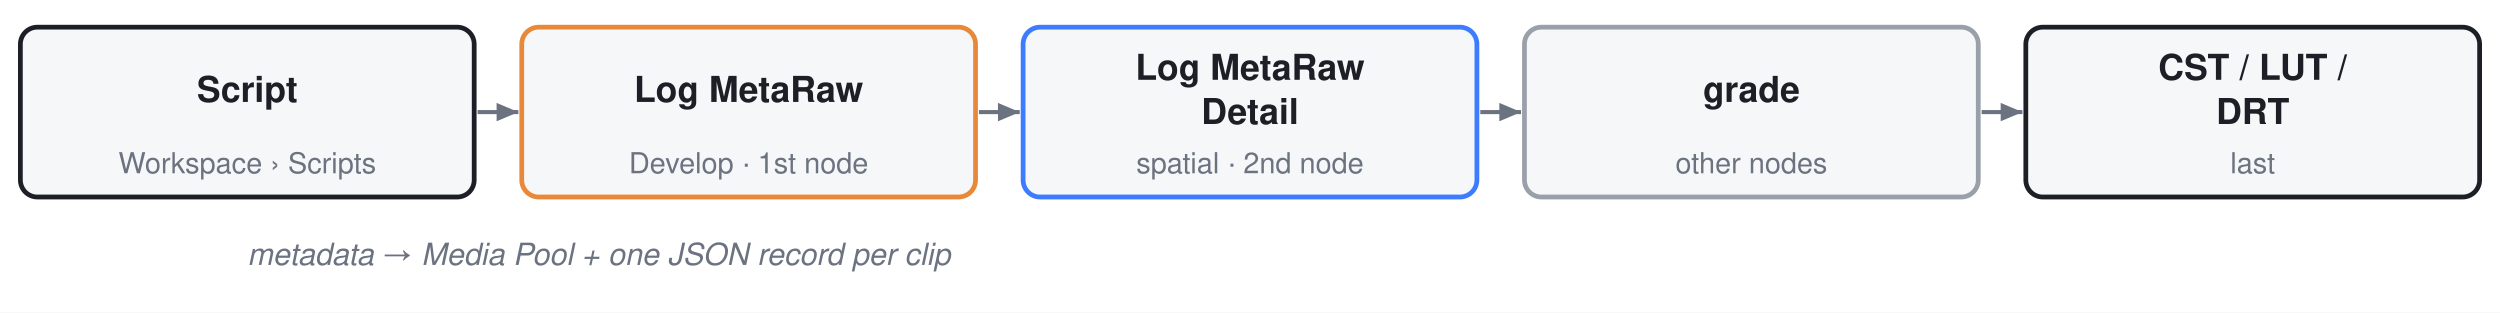
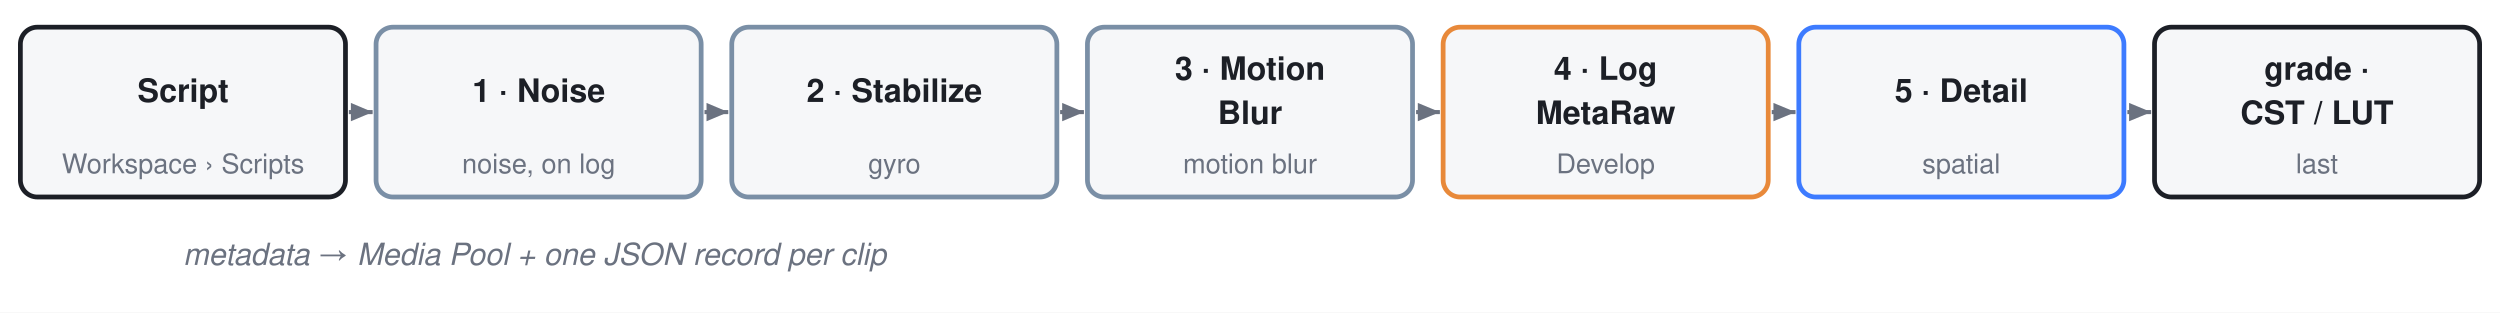
<svg xmlns="http://www.w3.org/2000/svg" width="736" height="92" viewBox="0 0 736 92" font-family="Helvetica Neue, Helvetica, Arial, sans-serif">
  <rect width="100%" height="100%" fill="#ffffff" />
-   <rect x="6.00" y="8.00" width="133.60" height="50.00" fill="#f6f7f9" stroke="#1c1f26" stroke-width="1.4" rx="5" fill-opacity="1" />
-   <text x="72.8" y="30.0" font-size="10.5" text-anchor="middle" fill="#1c1f26" font-weight="bold">Script</text>
-   <text x="72.8" y="51.0" font-size="8.5" text-anchor="middle" fill="#6b7280" font-weight="normal">Workspace › Scripts</text>
-   <rect x="153.60" y="8.00" width="133.60" height="50.00" fill="#f6f7f9" stroke="#e8893a" stroke-width="1.4" rx="5" fill-opacity="1" />
-   <text x="220.4" y="30.0" font-size="10.5" text-anchor="middle" fill="#1c1f26" font-weight="bold">Log MetaRaw</text>
-   <text x="220.4" y="51.0" font-size="8.5" text-anchor="middle" fill="#6b7280" font-weight="normal">Develop · 1st node</text>
-   <line x1="140.6" y1="33.0" x2="152.6" y2="33.0" stroke="#6b7280" stroke-width="1.2" />
-   <polygon points="152.6,33.0 146.2,35.7 146.2,30.3" fill="#6b7280" />
-   <rect x="301.20" y="8.00" width="133.60" height="50.00" fill="#f6f7f9" stroke="#3d7bff" stroke-width="1.4" rx="5" fill-opacity="1" />
-   <text x="368.0" y="23.5" font-size="10.5" text-anchor="middle" fill="#1c1f26" font-weight="bold">Log MetaRaw</text>
-   <text x="368.0" y="36.5" font-size="10.5" text-anchor="middle" fill="#1c1f26" font-weight="bold">Detail</text>
-   <text x="368.0" y="51.0" font-size="8.5" text-anchor="middle" fill="#6b7280" font-weight="normal">spatial · 2nd node</text>
-   <line x1="288.2" y1="33.0" x2="300.2" y2="33.0" stroke="#6b7280" stroke-width="1.2" />
-   <polygon points="300.2,33.0 293.8,35.7 293.8,30.3" fill="#6b7280" />
-   <rect x="448.80" y="8.00" width="133.60" height="50.00" fill="#f6f7f9" stroke="#9aa0aa" stroke-width="1.4" rx="5" fill-opacity="1" />
-   <text x="515.6" y="30.0" font-size="10.5" text-anchor="middle" fill="#1c1f26" font-weight="bold">grade</text>
-   <text x="515.6" y="51.0" font-size="8.5" text-anchor="middle" fill="#6b7280" font-weight="normal">other nodes</text>
-   <line x1="435.8" y1="33.0" x2="447.8" y2="33.0" stroke="#6b7280" stroke-width="1.2" />
-   <polygon points="447.8,33.0 441.4,35.7 441.4,30.3" fill="#6b7280" />
-   <rect x="596.40" y="8.00" width="133.60" height="50.00" fill="#f6f7f9" stroke="#1c1f26" stroke-width="1.4" rx="5" fill-opacity="1" />
-   <text x="663.2" y="23.5" font-size="10.5" text-anchor="middle" fill="#1c1f26" font-weight="bold">CST / LUT /</text>
-   <text x="663.2" y="36.5" font-size="10.5" text-anchor="middle" fill="#1c1f26" font-weight="bold">DRT</text>
-   <text x="663.2" y="51.0" font-size="8.5" text-anchor="middle" fill="#6b7280" font-weight="normal">last</text>
-   <line x1="583.4" y1="33.0" x2="595.4" y2="33.0" stroke="#6b7280" stroke-width="1.2" />
-   <polygon points="595.4,33.0 589.0,35.7 589.0,30.3" fill="#6b7280" />
-   <text x="72.8" y="78.0" font-size="9" text-anchor="start" fill="#6b7280" font-weight="normal" font-style="italic">metadata → Media Pool + one JSON record per clip</text>
+   <rect x="6.00" y="8.00" width="95.71" height="50.00" fill="#f6f7f9" stroke="#1c1f26" stroke-width="1.4" rx="5" fill-opacity="1" />
+   <text x="53.9" y="30.0" font-size="9.5" text-anchor="middle" fill="#1c1f26" font-weight="bold">Script</text>
+   <text x="53.9" y="51.0" font-size="8" text-anchor="middle" fill="#6b7280" font-weight="normal">Workspace › Scripts</text>
+   <rect x="110.71" y="8.00" width="95.71" height="50.00" fill="#f6f7f9" stroke="#7a8fa6" stroke-width="1.4" rx="5" fill-opacity="1" />
+   <text x="158.6" y="30.0" font-size="9.5" text-anchor="middle" fill="#1c1f26" font-weight="bold">1 · Noise</text>
+   <text x="158.6" y="51.0" font-size="8" text-anchor="middle" fill="#6b7280" font-weight="normal">noise, on log</text>
+   <line x1="102.7" y1="33.0" x2="109.7" y2="33.0" stroke="#6b7280" stroke-width="1.2" />
+   <polygon points="109.7,33.0 103.3,35.7 103.3,30.3" fill="#6b7280" />
+   <rect x="215.43" y="8.00" width="95.71" height="50.00" fill="#f6f7f9" stroke="#7a8fa6" stroke-width="1.4" rx="5" fill-opacity="1" />
+   <text x="263.3" y="30.0" font-size="9.5" text-anchor="middle" fill="#1c1f26" font-weight="bold">2 · Stabilize</text>
+   <text x="263.3" y="51.0" font-size="8" text-anchor="middle" fill="#6b7280" font-weight="normal">gyro</text>
+   <line x1="207.4" y1="33.0" x2="214.4" y2="33.0" stroke="#6b7280" stroke-width="1.2" />
+   <polygon points="214.4,33.0 208.0,35.7 208.0,30.3" fill="#6b7280" />
+   <rect x="320.14" y="8.00" width="95.71" height="50.00" fill="#f6f7f9" stroke="#7a8fa6" stroke-width="1.4" rx="5" fill-opacity="1" />
+   <text x="368.0" y="23.5" font-size="9.5" text-anchor="middle" fill="#1c1f26" font-weight="bold">3 · Motion</text>
+   <text x="368.0" y="36.5" font-size="9.5" text-anchor="middle" fill="#1c1f26" font-weight="bold">Blur</text>
+   <text x="368.0" y="51.0" font-size="8" text-anchor="middle" fill="#6b7280" font-weight="normal">motion blur</text>
+   <line x1="312.1" y1="33.0" x2="319.1" y2="33.0" stroke="#6b7280" stroke-width="1.2" />
+   <polygon points="319.1,33.0 312.7,35.7 312.7,30.3" fill="#6b7280" />
+   <rect x="424.86" y="8.00" width="95.71" height="50.00" fill="#f6f7f9" stroke="#e8893a" stroke-width="1.4" rx="5" fill-opacity="1" />
+   <text x="472.7" y="23.5" font-size="9.5" text-anchor="middle" fill="#1c1f26" font-weight="bold">4 · Log</text>
+   <text x="472.7" y="36.5" font-size="9.5" text-anchor="middle" fill="#1c1f26" font-weight="bold">MetaRaw</text>
+   <text x="472.7" y="51.0" font-size="8" text-anchor="middle" fill="#6b7280" font-weight="normal">Develop</text>
+   <line x1="416.9" y1="33.0" x2="423.9" y2="33.0" stroke="#6b7280" stroke-width="1.2" />
+   <polygon points="423.9,33.0 417.4,35.7 417.4,30.3" fill="#6b7280" />
+   <rect x="529.57" y="8.00" width="95.71" height="50.00" fill="#f6f7f9" stroke="#3d7bff" stroke-width="1.4" rx="5" fill-opacity="1" />
+   <text x="577.4" y="30.0" font-size="9.5" text-anchor="middle" fill="#1c1f26" font-weight="bold">5 · Detail</text>
+   <text x="577.4" y="51.0" font-size="8" text-anchor="middle" fill="#6b7280" font-weight="normal">spatial</text>
+   <line x1="521.6" y1="33.0" x2="528.6" y2="33.0" stroke="#6b7280" stroke-width="1.2" />
+   <polygon points="528.6,33.0 522.1,35.7 522.1,30.3" fill="#6b7280" />
+   <rect x="634.29" y="8.00" width="95.71" height="50.00" fill="#f6f7f9" stroke="#1c1f26" stroke-width="1.4" rx="5" fill-opacity="1" />
+   <text x="682.1" y="23.5" font-size="9.5" text-anchor="middle" fill="#1c1f26" font-weight="bold">grade ·</text>
+   <text x="682.1" y="36.5" font-size="9.5" text-anchor="middle" fill="#1c1f26" font-weight="bold">CST / LUT</text>
+   <text x="682.1" y="51.0" font-size="8" text-anchor="middle" fill="#6b7280" font-weight="normal">last</text>
+   <line x1="626.3" y1="33.0" x2="633.3" y2="33.0" stroke="#6b7280" stroke-width="1.2" />
+   <polygon points="633.3,33.0 626.8,35.7 626.8,30.3" fill="#6b7280" />
+   <text x="53.9" y="78.0" font-size="9" text-anchor="start" fill="#6b7280" font-weight="normal" font-style="italic">metadata → Media Pool + one JSON record per clip</text>
</svg>
